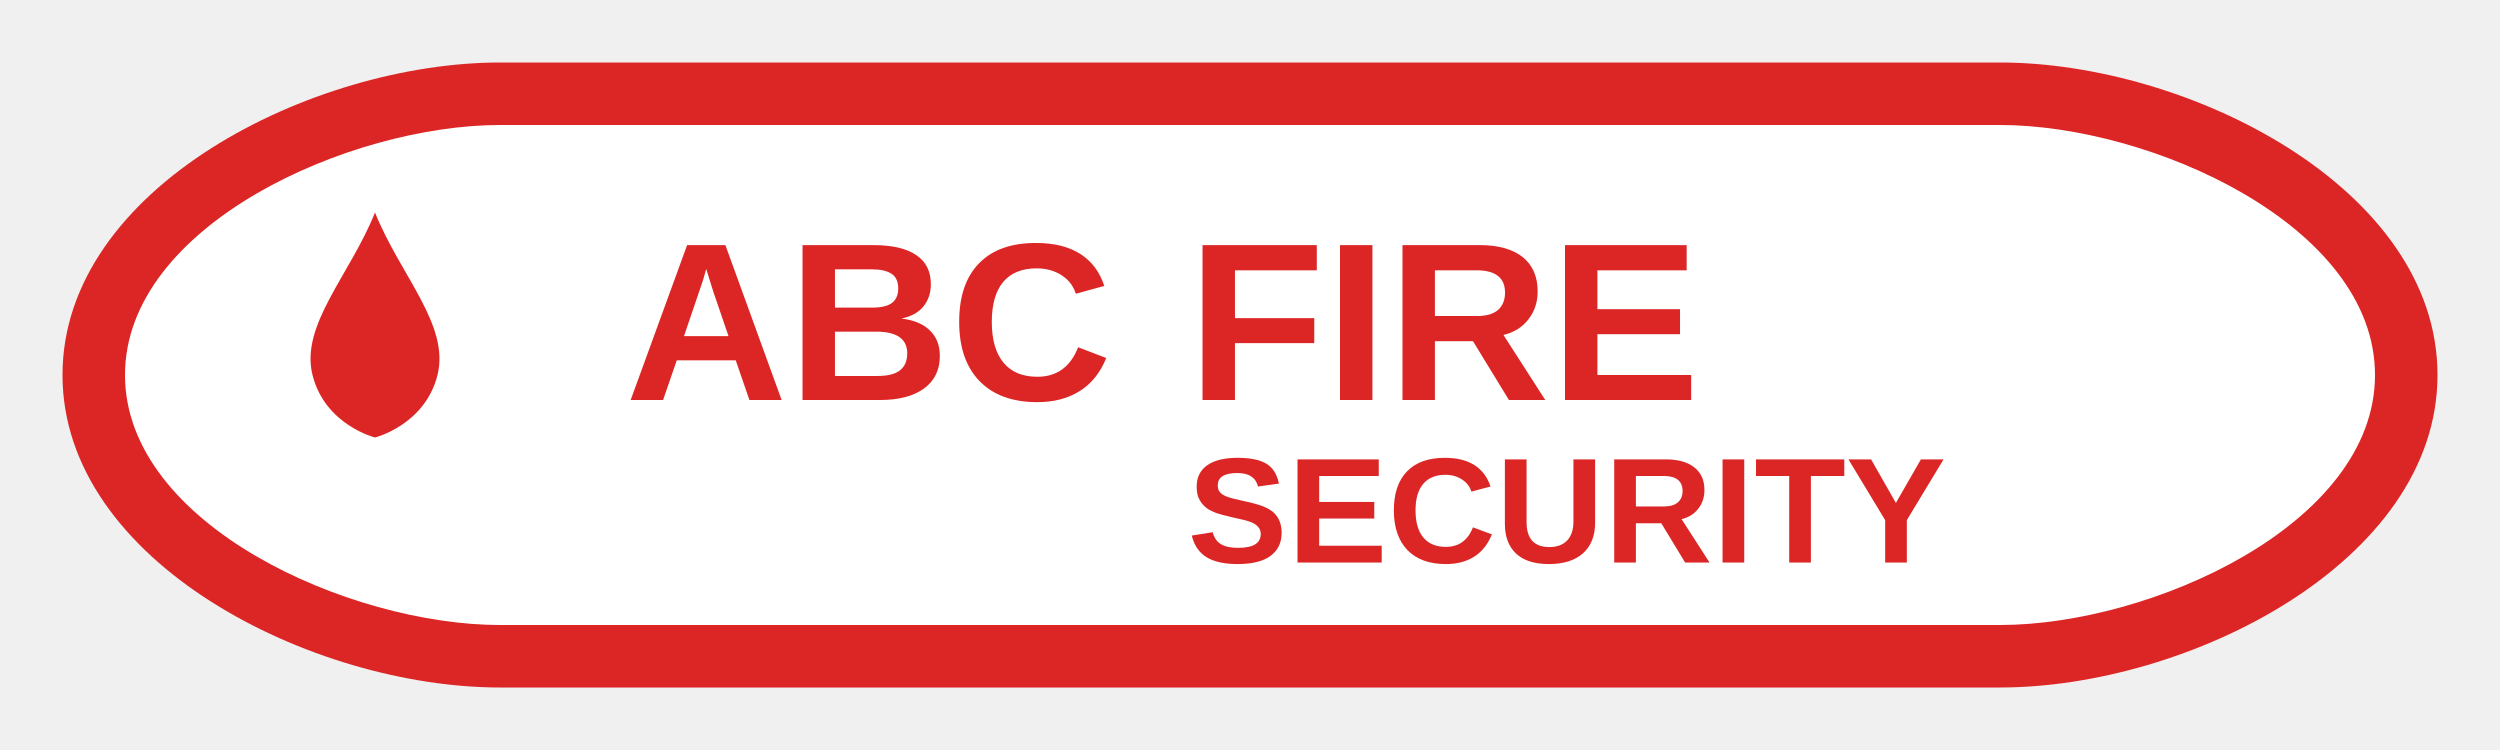
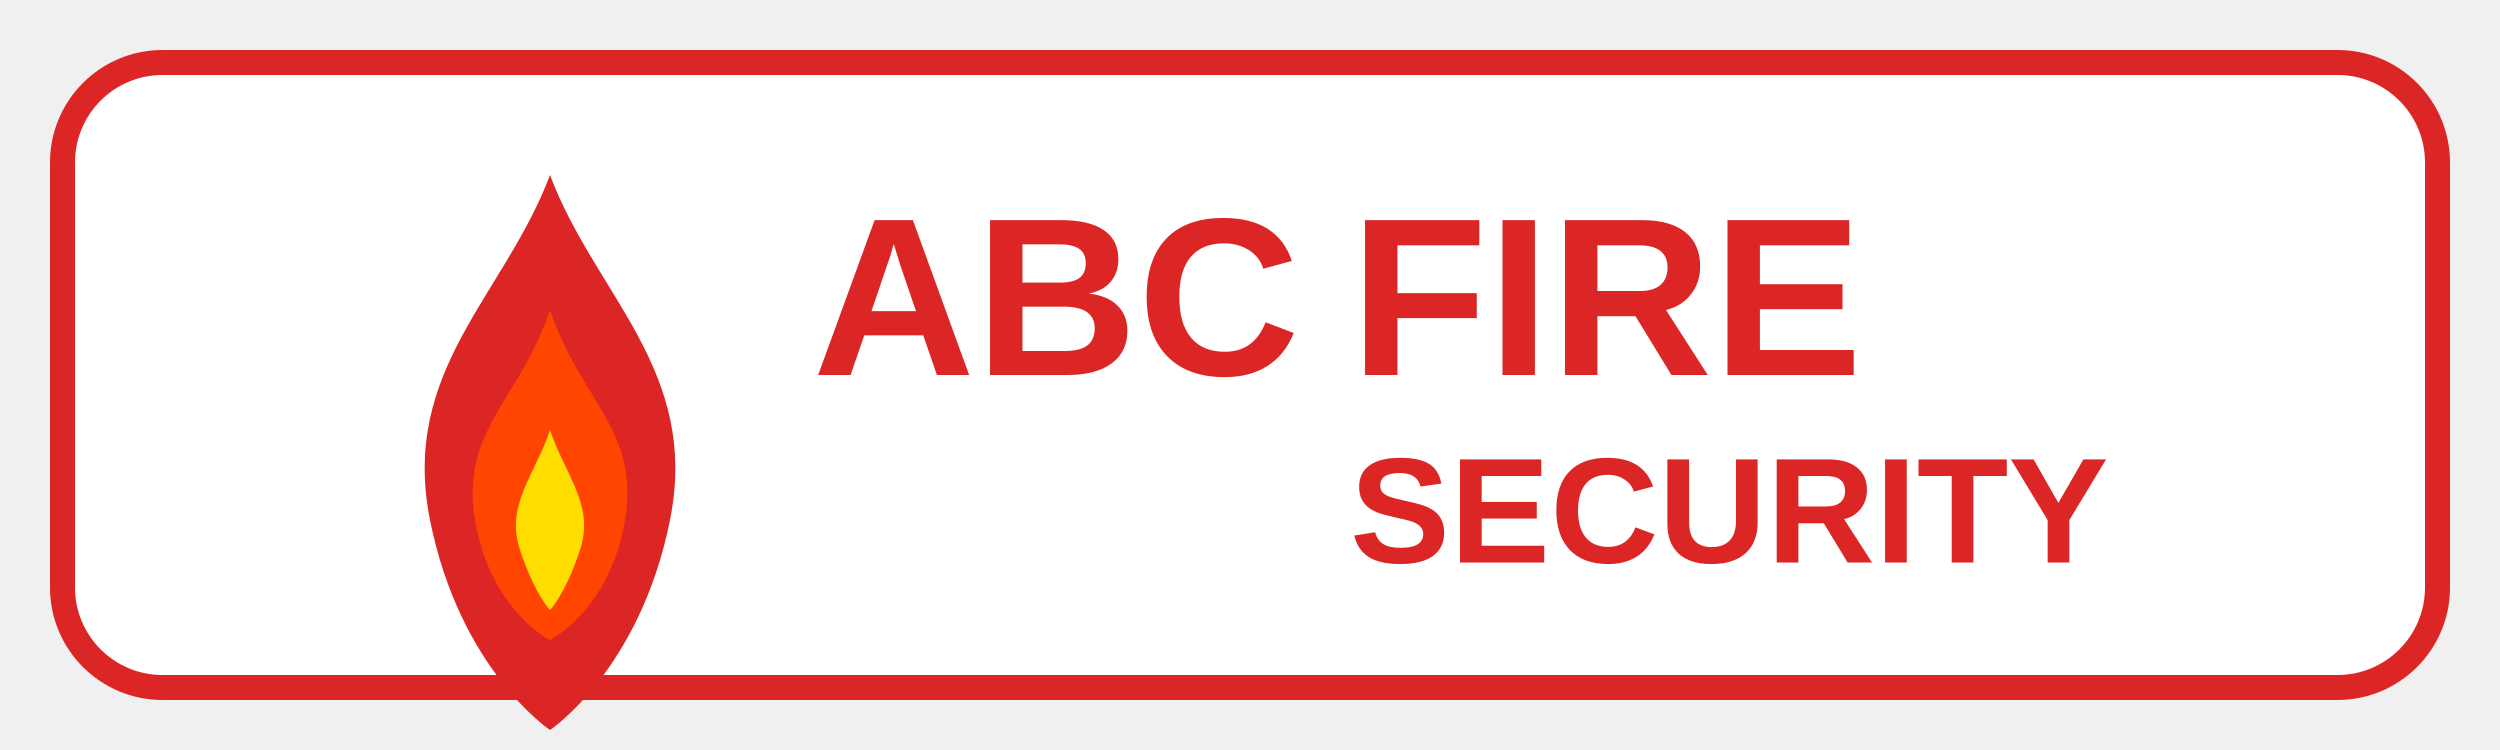
<svg xmlns="http://www.w3.org/2000/svg" width="200" height="60" viewBox="0 0 200 60">
-   <path d="M40 5 C 25 5, 5 15, 5 30 C 5 45, 25 55, 40 55 L 160 55 C 175 55, 195 45, 195 30 C 195 15, 175 5, 160 5 Z" fill="#dc2626" />
-   <path d="M40 10 C 28 10, 10 18, 10 30 C 10 42, 28 50, 40 50 L 160 50 C 172 50, 190 42, 190 30 C 190 18, 172 10, 160 10 Z" fill="white" />
-   <path d="M30 17 C 28 22, 24 26, 25 30 C 26 34, 30 35, 30 35 C 30 35, 34 34, 35 30 C 36 26, 32 22, 30 17 Z" fill="#dc2626" />
-   <text x="50" y="32" font-family="Arial, sans-serif" font-size="18" font-weight="bold" fill="#dc2626">ABC</text>
-   <text x="95" y="32" font-family="Arial, sans-serif" font-size="18" font-weight="bold" fill="#dc2626">FIRE</text>
-   <text x="95" y="45" font-family="Arial, sans-serif" font-size="12" font-weight="bold" fill="#dc2626">SECURITY</text>
+   <rect x="5" y="5" width="190" height="50" rx="8" ry="8" fill="white" stroke="#dc2626" stroke-width="2" />
+   <g transform="translate(20, 8) scale(1.2)">
+     <path d="M20 5 C 17 13, 10 18, 12 28 C 14 38, 20 42, 20 42 C 20 42, 26 38, 28 28 C 30 18, 23 13, 20 5 Z" fill="#dc2626" />
+     <path d="M20 14 C 18 20, 14 22, 15 28 C 16 34, 20 36, 20 36 C 20 36, 24 34, 25 28 C 26 22, 22 20, 20 14 Z" fill="#ff4500" />
+     <path d="M20 22 C 19 25, 17 27, 18 30 C 19 33, 20 34, 20 34 C 20 34, 21 33, 22 30 C 23 27, 21 25, 20 22 Z" fill="#ffdd00" />
+   </g>
+   <text x="65" y="30" font-family="Arial, sans-serif" font-size="18" font-weight="bold" fill="#dc2626">ABC</text>
+   <text x="108" y="30" font-family="Arial, sans-serif" font-size="18" font-weight="bold" fill="#dc2626">FIRE</text>
+   <text x="108" y="45" font-family="Arial, sans-serif" font-size="12" font-weight="bold" fill="#dc2626">SECURITY</text>
</svg>
